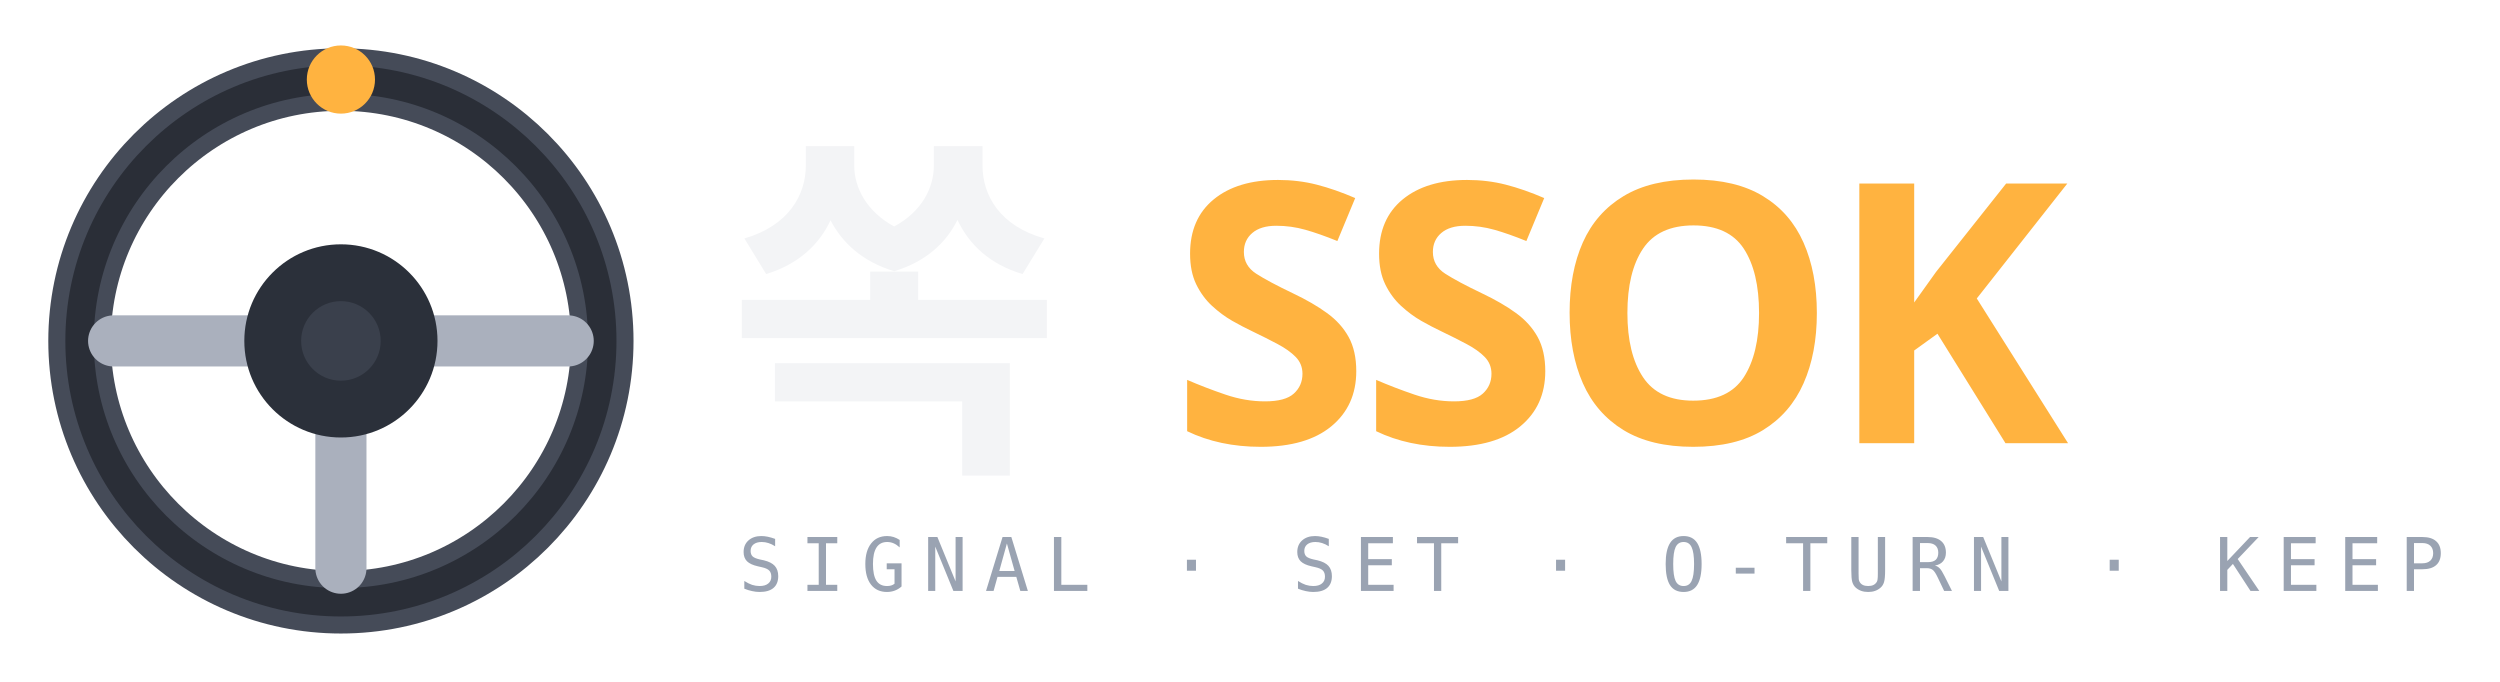
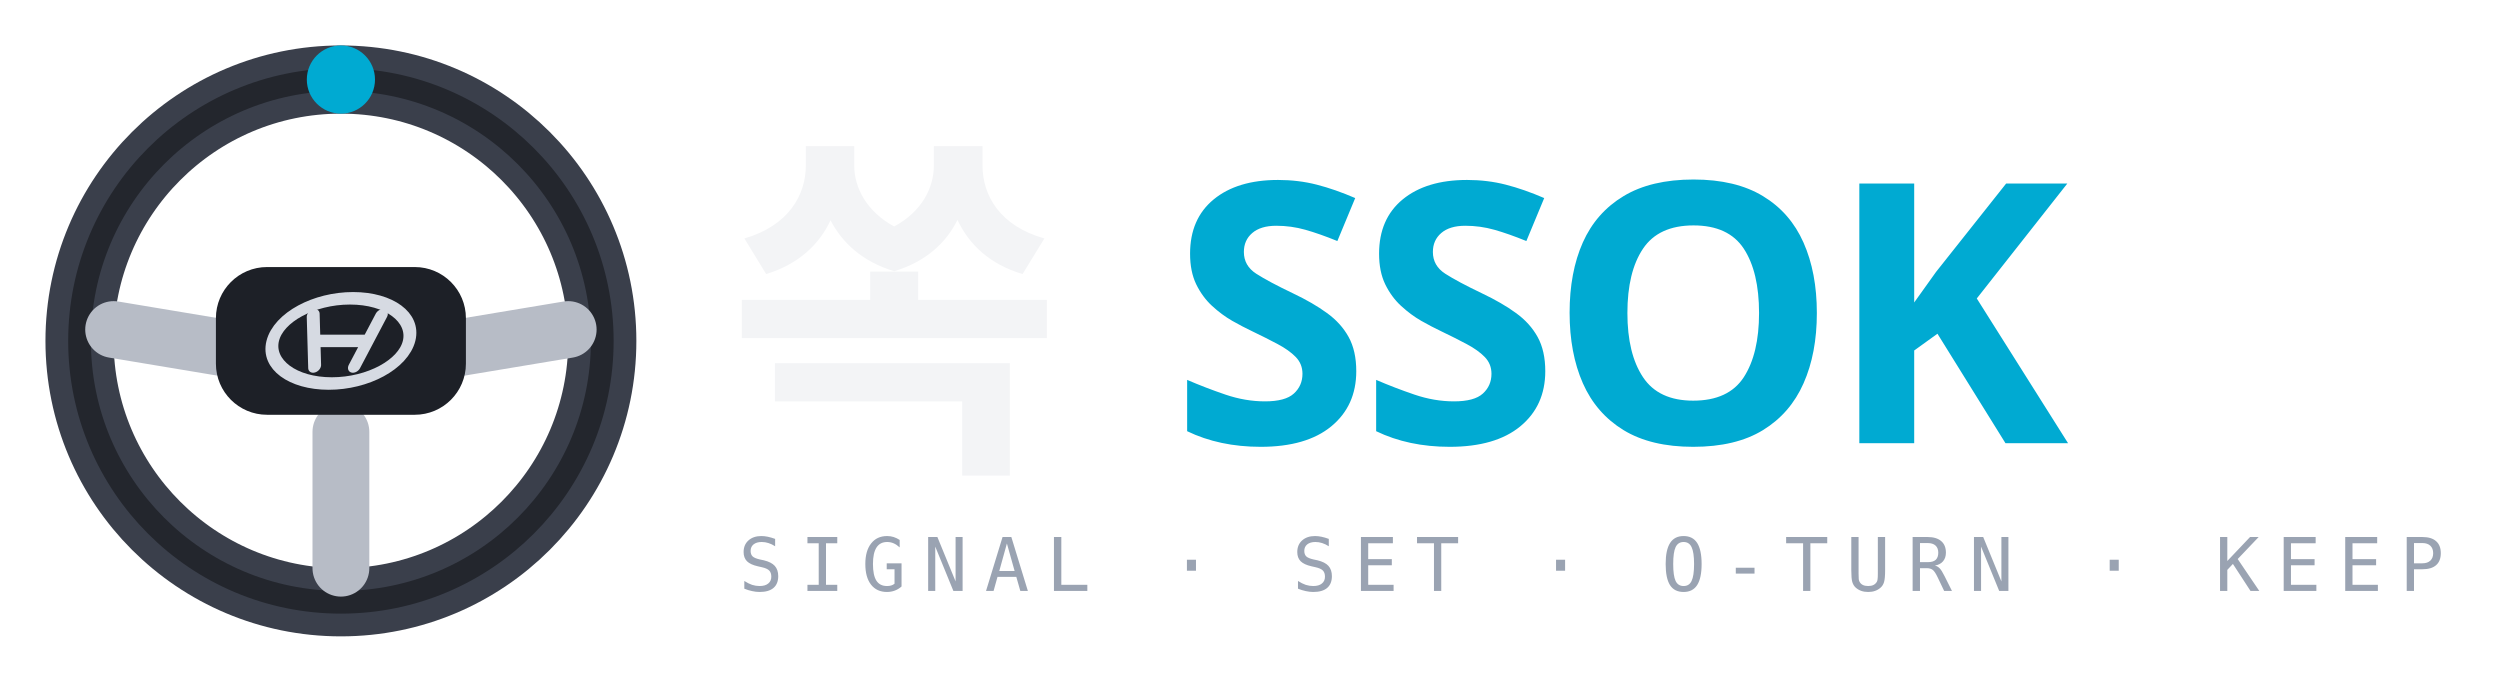
<svg xmlns="http://www.w3.org/2000/svg" viewBox="0 0 440 120" role="img" aria-label="쏙 SSOK">
  <g transform="translate(60 60)">
-     <circle r="46" fill="none" stroke="#454b58" stroke-width="11" />
-     <circle r="46" fill="none" stroke="#2a2e37" stroke-width="5" />
-     <path d="M-40 0h26M14 0h26M0 14v26" stroke="#aab0bd" stroke-width="9" stroke-linecap="round" />
-     <circle r="17" fill="#2b303a" />
-     <circle r="7" fill="#3a404c" />
-     <circle cy="-46" r="6" fill="#ffb340" />
+     <animateTransform attributeName="transform" type="rotate" values="0;0;-14;12;-5;0;0" keyTimes="0;0.86;0.89;0.93;0.97;0.99;1" dur="7s" repeatCount="indefinite" additive="sum" />
+     <circle r="46" fill="none" stroke="#3a3f4b" stroke-width="12" />
+     <circle r="46" fill="none" stroke="#23262d" stroke-width="4" />
+     <path d="M-40 -2 L-16 2 M40 -2 L16 2 M0 16 V40" stroke="#b7bcc6" stroke-width="10" stroke-linecap="round" />
+     <rect x="-22" y="-13" width="44" height="26" rx="9" fill="#1d2027" />
+     <ellipse rx="12" ry="7.5" fill="none" stroke="#d6dae2" stroke-width="2.2" transform="skewX(-14)" />
+     <path d="M-6 -4.5 L-3.5 4.5 M6 -4.5 L3.5 4.5 M-4.7 0 L4.7 0" stroke="#d6dae2" stroke-width="2.2" stroke-linecap="round" transform="skewX(-14)" />
+     <circle cy="-46" r="6" fill="#00AAD2" />
  </g>
  <text x="128" y="78" font-family="Pretendard,IBM Plex Sans KR,Apple SD Gothic Neo,sans-serif" font-size="64" font-weight="800" letter-spacing="-3" fill="#f3f4f6">쏙</text>
-   <text x="206" y="78" font-family="Pretendard,IBM Plex Sans KR,Apple SD Gothic Neo,sans-serif" font-size="64" font-weight="800" letter-spacing="-2" fill="#ffb340">SSOK</text>
+   <text x="206" y="78" font-family="Pretendard,IBM Plex Sans KR,Apple SD Gothic Neo,sans-serif" font-size="64" font-weight="800" letter-spacing="-2" fill="#00AAD2">SSOK</text>
  <text x="130" y="104" font-family="IBM Plex Mono,ui-monospace,Menlo,monospace" font-size="13" letter-spacing="3" fill="#9aa3b2">SIGNAL · SET · O-TURN · KEEP</text>
</svg>
